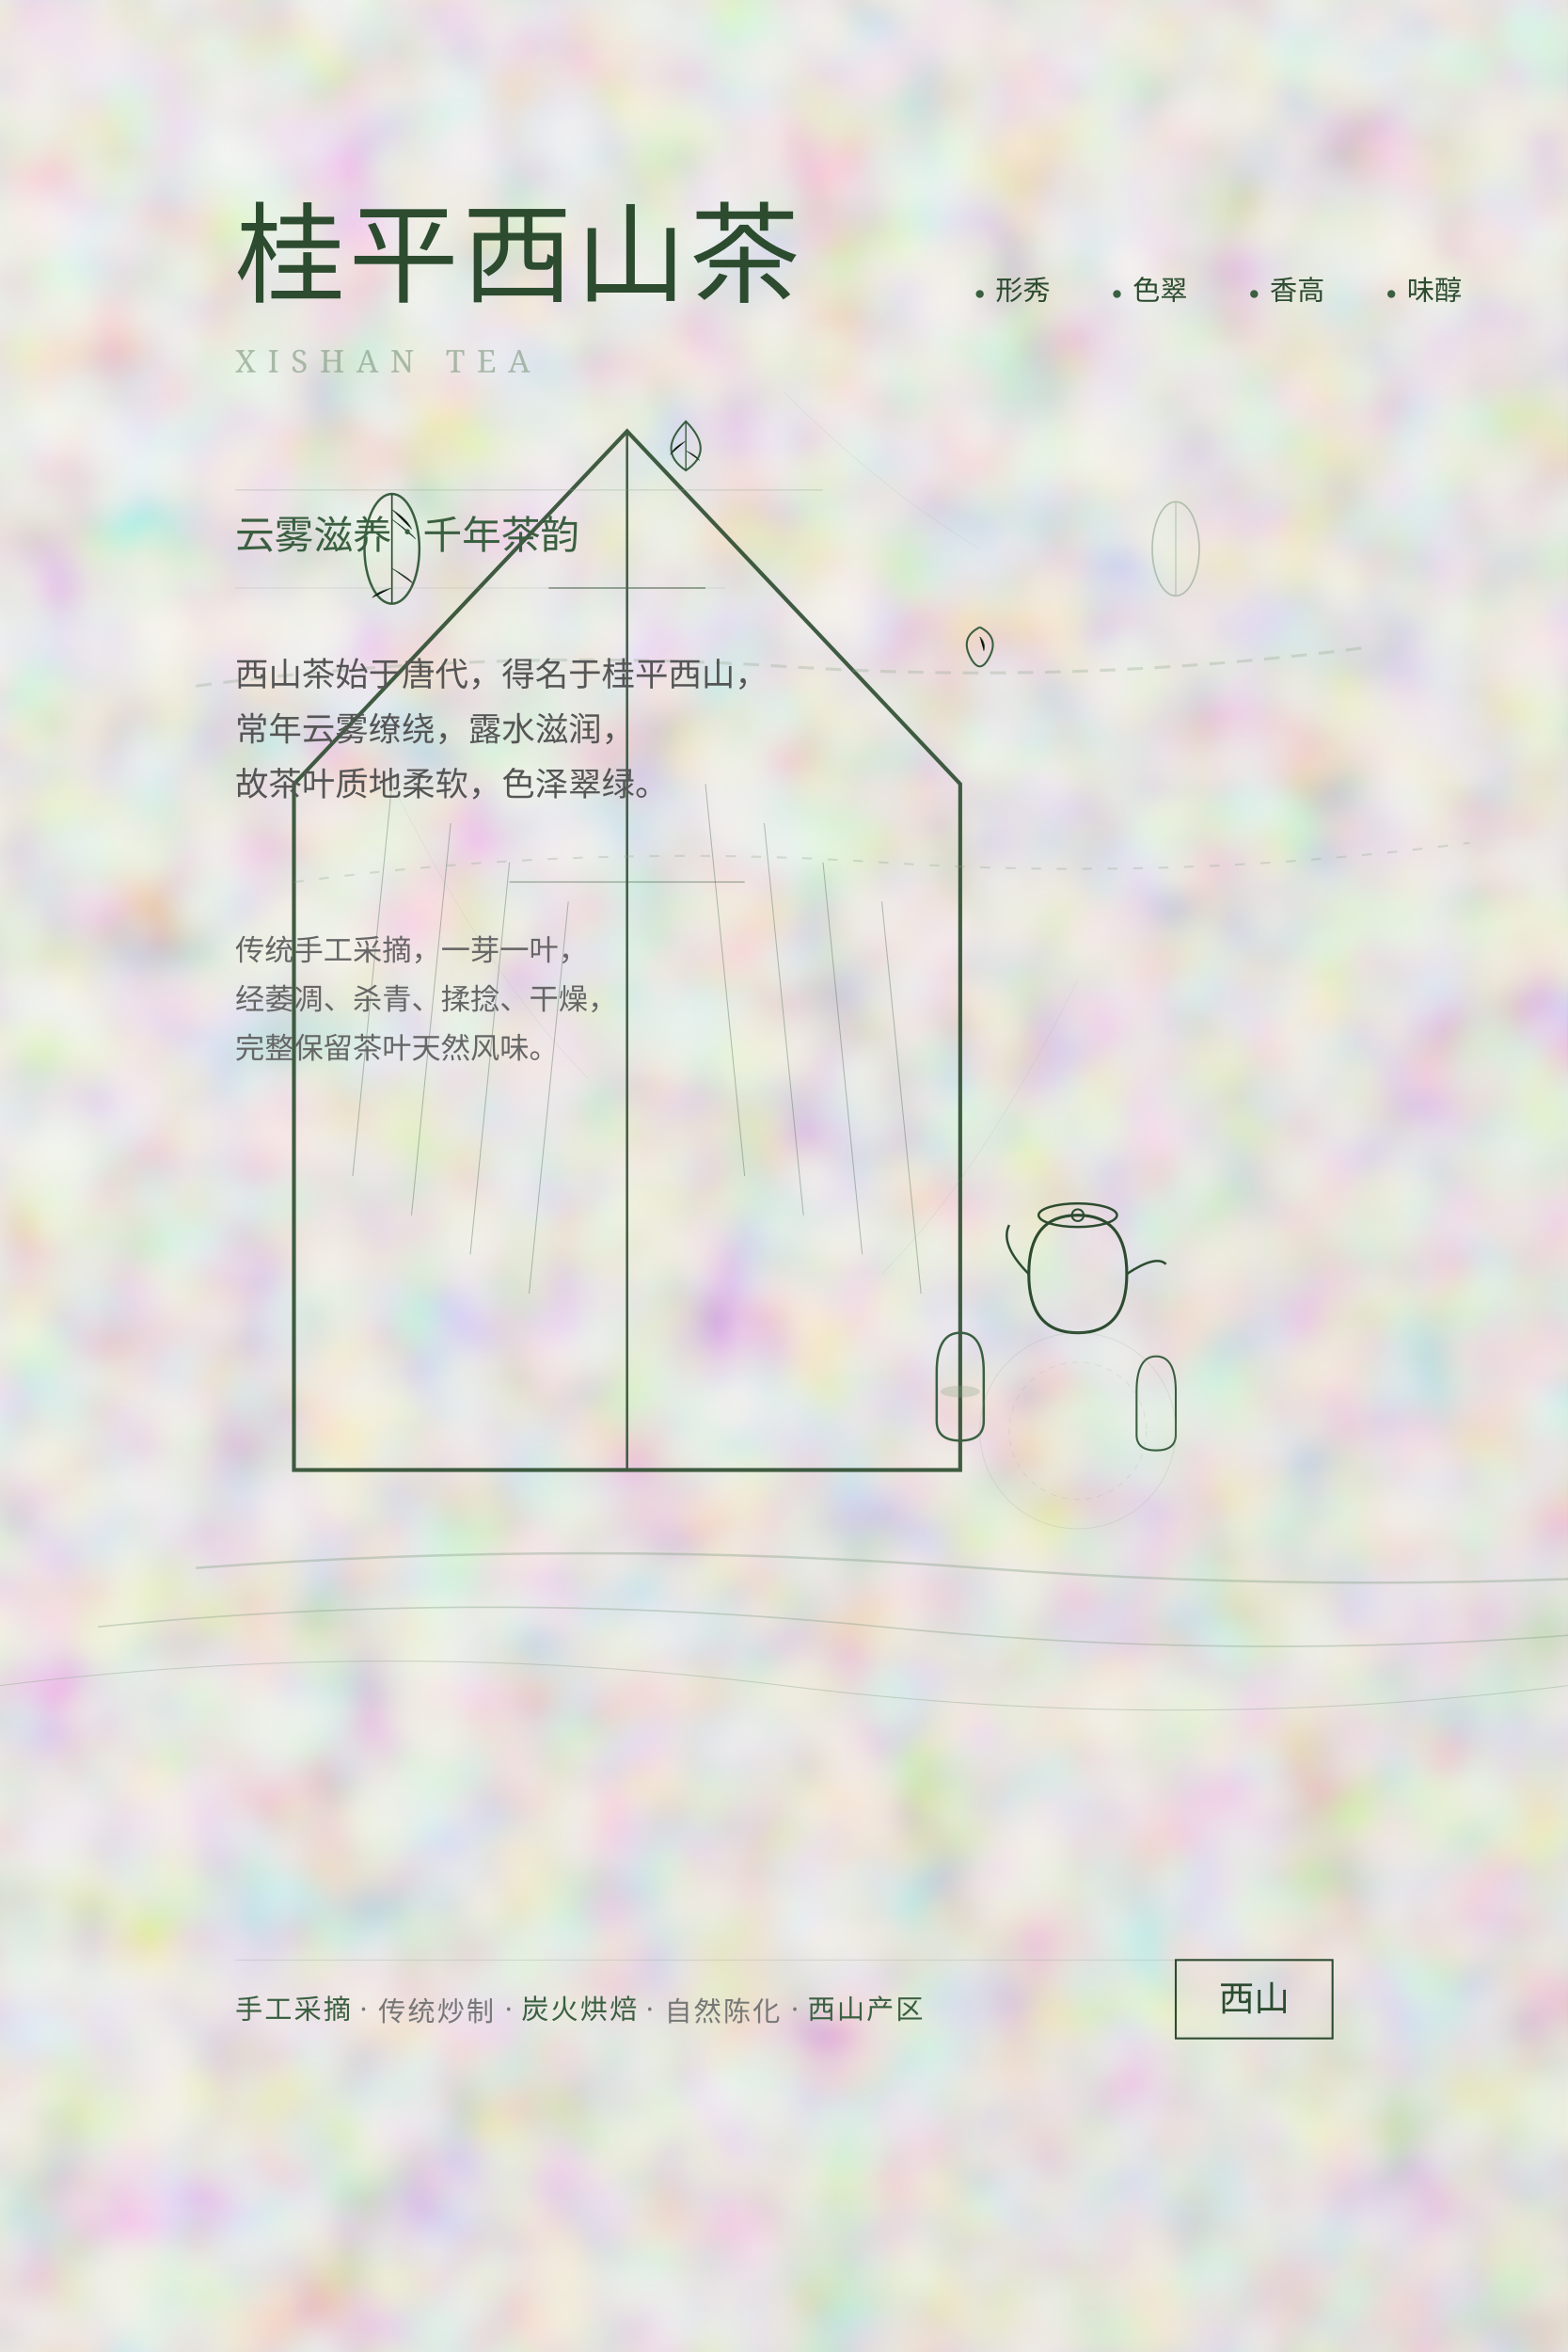
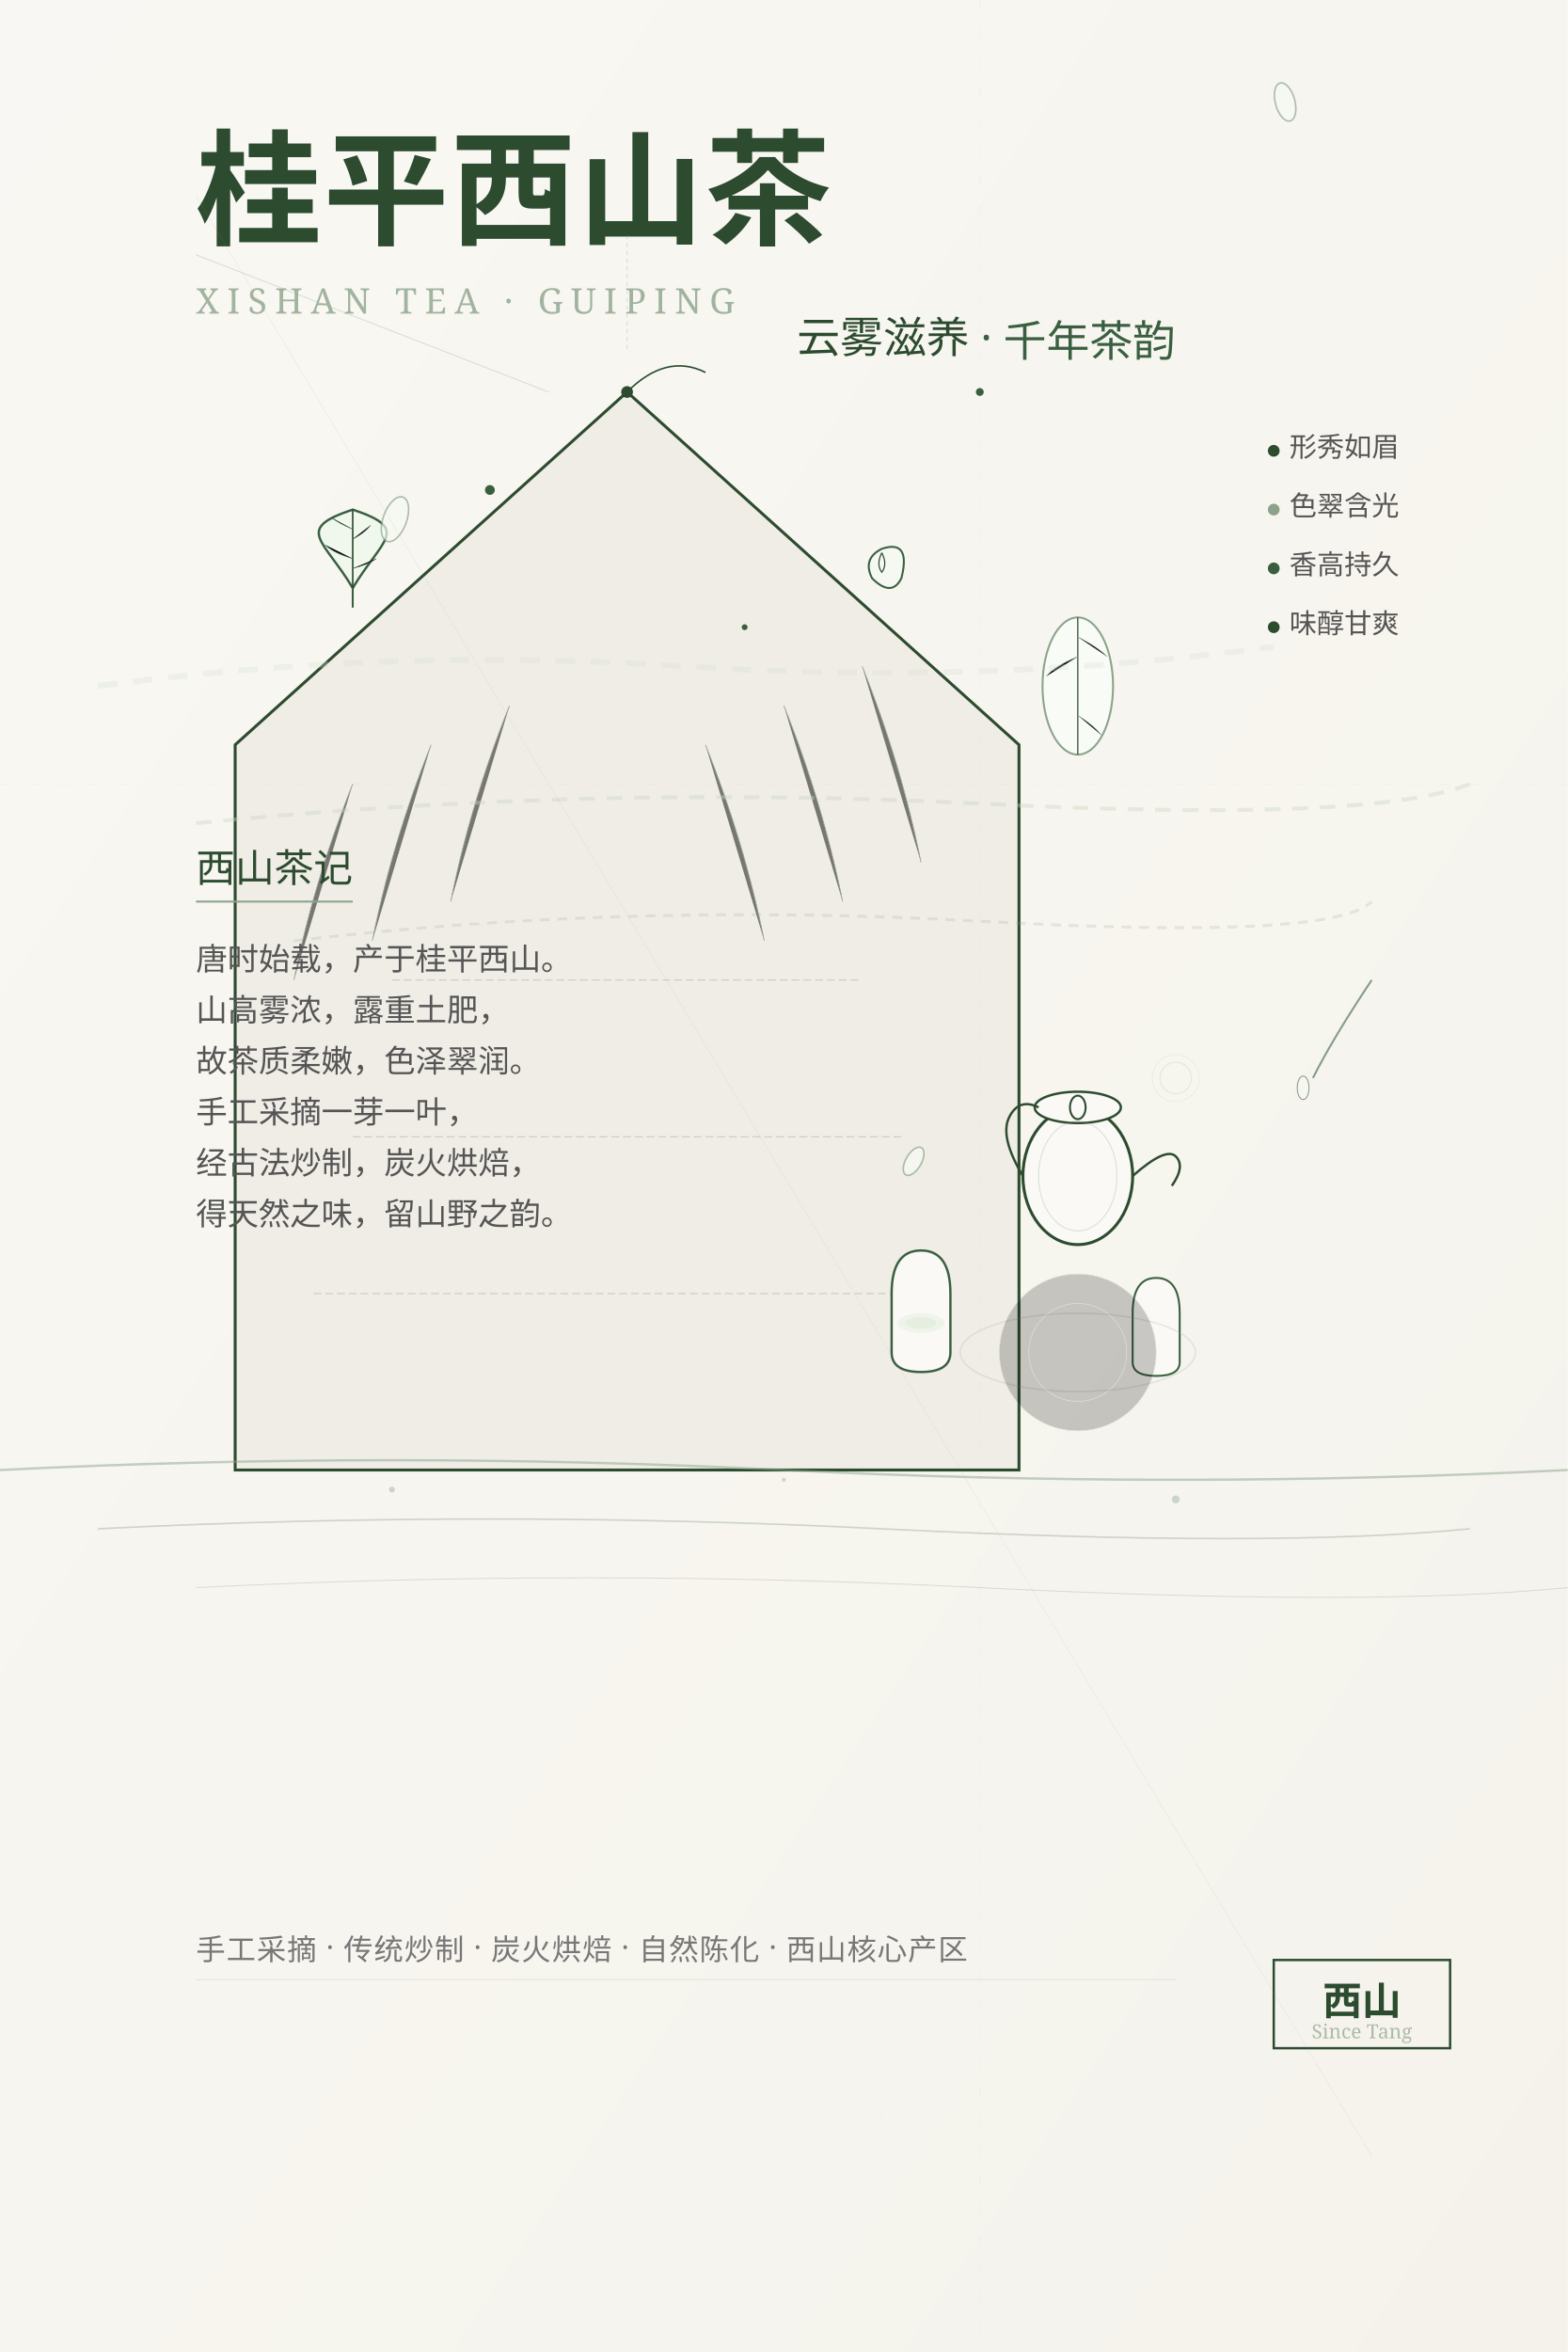
<svg xmlns="http://www.w3.org/2000/svg" width="800" height="1200" viewBox="0 0 800 1200">
  <defs>
-     <linearGradient id="bgGradient" x1="0%" y1="0%" x2="100%" y2="100%">
+     <linearGradient id="cleanBg" x1="0%" y1="0%" x2="100%" y2="100%">
      <stop offset="0%" stop-color="#F9F7F3" />
-       <stop offset="100%" stop-color="#F0EDE6" />
+       <stop offset="100%" stop-color="#F3F0E9" />
    </linearGradient>
-     <filter id="subtleTexture">
-       <feTurbulence type="fractalNoise" baseFrequency="0.02" numOctaves="2" result="noise" />
-       <feColorMatrix type="saturate" values="0" />
-       <feBlend in="SourceGraphic" in2="noise" mode="soft-light" opacity="0.1" />
-     </filter>
+     <pattern id="subtleGrain" width="100" height="100" patternUnits="userSpaceOnUse">
+       <rect width="100" height="100" fill="#F9F7F3" />
+       <circle cx="30" cy="30" r="1" fill="#E8E5DE" opacity="0.1" />
+       <circle cx="70" cy="60" r="0.8" fill="#E8E5DE" opacity="0.1" />
+       <circle cx="50" cy="80" r="1.2" fill="#E8E5DE" opacity="0.1" />
+     </pattern>
  </defs>
-   <rect width="800" height="1200" fill="url(#bgGradient)" filter="url(#subtleTexture)" />
-   <g id="detailed-mountains" opacity="0.9">
-     <path d="M150,400 L320,220 L490,400 L490,750 L150,750 Z" fill="none" stroke="#2C4B2F" stroke-width="2" />
-     <g stroke="#3A5F40" stroke-width="0.5" opacity="0.4">
-       <line x1="200" y1="400" x2="180" y2="600" />
-       <line x1="230" y1="420" x2="210" y2="620" />
-       <line x1="260" y1="440" x2="240" y2="640" />
-       <line x1="290" y1="460" x2="270" y2="660" />
-       <line x1="360" y1="400" x2="380" y2="600" />
-       <line x1="390" y1="420" x2="410" y2="620" />
-       <line x1="420" y1="440" x2="440" y2="640" />
-       <line x1="450" y1="460" x2="470" y2="660" />
+   <rect width="800" height="1200" fill="url(#cleanBg)" />
+   <rect width="800" height="1200" fill="url(#subtleGrain)" opacity="0.3" />
+   <g id="refined-mountain">
+     <path d="M120,380 L320,200 L520,380 L520,750 L120,750 Z" fill="#F0EDE6" stroke="#2C4B2F" stroke-width="1.5" />
+     <g stroke="#3A5F40" stroke-width="0.4" opacity="0.5">
+       <path d="M180,400 Q160,450 150,500" />
+       <path d="M220,380 Q200,430 190,480" />
+       <path d="M260,360 Q240,410 230,460" />
+       <path d="M360,380 Q380,430 390,480" />
+       <path d="M400,360 Q420,410 430,460" />
+       <path d="M440,340 Q460,390 470,440" />
    </g>
-     <path d="M320,220 L320,750" stroke="#2C4B2F" stroke-width="1.2" stroke-dasharray="1,0" />
-     <path d="M280,300 L360,300" stroke="#2C4B2F" stroke-width="0.8" opacity="0.6" />
-     <path d="M260,450 L380,450" stroke="#2C4B2F" stroke-width="0.6" opacity="0.5" />
+     <g stroke="#8CA38B" stroke-width="0.6" opacity="0.4">
+       <path d="M200,500 L440,500" stroke-dasharray="4,2" />
+       <path d="M180,580 L460,580" stroke-dasharray="4,2" />
+       <path d="M160,660 L480,660" stroke-dasharray="4,2" />
+     </g>
+     <circle cx="320" cy="200" r="3" fill="#2C4B2F" />
+     <path d="M320,200 Q340,180 360,190" stroke="#2C4B2F" stroke-width="0.8" fill="none" />
  </g>
-   <g id="detailed-tea-leaves">
-     <g transform="translate(200, 280)">
-       <ellipse cx="0" cy="0" rx="14" ry="28" fill="none" stroke="#3A5F40" stroke-width="1.2" />
-       <line x1="0" y1="-28" x2="0" y2="28" stroke="#2C4B2F" stroke-width="0.8" />
-       <path d="M0,-20 Q8,-15 10,-10" stroke="#3A5F40" stroke-width="0.4" />
-       <path d="M0,-15 Q10,-8 12,-5" stroke="#3A5F40" stroke-width="0.4" />
-       <path d="M0,10 Q9,15 11,18" stroke="#3A5F40" stroke-width="0.4" />
-       <path d="M0,20 Q-8,22 -10,25" stroke="#3A5F40" stroke-width="0.4" />
+   <g id="detailed-tea-collection">
+     <g transform="translate(180, 300)">
+       <path d="M0,0 C15,-25 30,-30 0,-40 C-30,-30 -15,-25 0,0 Z" fill="#F0F7ED" stroke="#3A5F40" stroke-width="1.2" />
+       <line x1="0" y1="0" x2="0" y2="-40" stroke="#2C4B2F" stroke-width="0.8" />
+       <g stroke="#3A5F40" stroke-width="0.3">
+         <path d="M0,-10 Q8,-12 12,-15" />
+         <path d="M0,-15 Q-10,-18 -14,-22" />
+         <path d="M0,-25 Q6,-28 9,-32" />
+         <path d="M0,-30 Q-7,-33 -11,-36" />
+       </g>
+       <line x1="0" y1="0" x2="0" y2="10" stroke="#3A5F40" stroke-width="1" />
    </g>
-     <g transform="translate(350, 240)">
-       <path d="M0,0 Q15,-10 0,-25 Q-15,-10 0,0 Z" fill="none" stroke="#3A5F40" stroke-width="1" />
-       <line x1="0" y1="0" x2="0" y2="-25" stroke="#2C4B2F" stroke-width="0.6" />
-       <path d="M0,-10 Q5,-8 7,-5" stroke="#3A5F40" stroke-width="0.3" />
-       <path d="M0,-15 Q-6,-12 -8,-8" stroke="#3A5F40" stroke-width="0.3" />
+     <g transform="translate(450, 280)">
+       <path d="M0,0 Q15,-5 10,15 Q5,25 -5,15 Q-10,5 0,0" fill="#F5F9F2" stroke="#3A5F40" stroke-width="1" />
+       <path d="M0,2 Q3,8 0,12 Q-3,8 0,2" fill="none" stroke="#2C4B2F" stroke-width="0.6" />
    </g>
-     <g transform="translate(500, 320)">
-       <path d="M0,0 Q10,5 5,15 Q0,25 -5,15 Q-10,5 0,0" fill="none" stroke="#3A5F40" stroke-width="1" />
-       <path d="M0,5 Q3,8 2,12" stroke="#2C4B2F" stroke-width="0.5" />
+     <g transform="translate(550, 350)">
+       <ellipse cx="0" cy="0" rx="18" ry="35" fill="#F8FBF6" stroke="#8CA38B" stroke-width="1" />
+       <line x1="0" y1="-35" x2="0" y2="35" stroke="#2C4B2F" stroke-width="0.6" />
+       <path d="M0,-25 Q10,-20 15,-15" stroke="#8CA38B" stroke-width="0.3" />
+       <path d="M0,-15 Q-12,-10 -16,-5" stroke="#8CA38B" stroke-width="0.3" />
+       <path d="M0,15 Q8,20 12,25" stroke="#8CA38B" stroke-width="0.3" />
    </g>
-     <g transform="translate(600, 280)" opacity="0.6">
-       <ellipse cx="0" cy="0" rx="12" ry="24" fill="none" stroke="#8CA38B" stroke-width="0.8" />
-       <line x1="0" y1="-24" x2="0" y2="24" stroke="#8CA38B" stroke-width="0.5" />
+     <g opacity="0.7">
+       <ellipse cx="280" cy="180" rx="6" ry="12" fill="#F5F9F2" stroke="#8CA38B" stroke-width="0.8" transform="rotate(20)" />
+       <ellipse cx="620" cy="220" rx="5" ry="10" fill="#F5F9F2" stroke="#8CA38B" stroke-width="0.8" transform="rotate(-15)" />
+       <ellipse cx="700" cy="280" rx="4" ry="8" fill="#F5F9F2" stroke="#8CA38B" stroke-width="0.8" transform="rotate(30)" />
+     </g>
+     <circle cx="250" cy="250" r="2.5" fill="#3A5F40" />
+     <circle cx="500" cy="200" r="2" fill="#3A5F40" />
+     <circle cx="380" cy="320" r="1.5" fill="#3A5F40" />
+   </g>
+   <g id="refined-tea-set" transform="translate(550, 600)">
+     <g>
+       <ellipse cx="0" cy="0" rx="28" ry="35" fill="#FAF9F5" stroke="#2C4B2F" stroke-width="1.5" />
+       <ellipse cx="0" cy="-35" rx="22" ry="8" fill="#FAF9F5" stroke="#2C4B2F" stroke-width="1.2" />
+       <ellipse cx="0" cy="-35" rx="4" ry="6" fill="none" stroke="#2C4B2F" stroke-width="1" />
+       <path d="M28,0 Q45,-15 50,-10 Q55,-5 48,5" fill="none" stroke="#2C4B2F" stroke-width="1.2" />
+       <path d="M-28,0 Q-40,-20 -35,-30 Q-30,-40 -20,-35" fill="none" stroke="#2C4B2F" stroke-width="1.2" />
+       <ellipse cx="0" cy="0" rx="20" ry="28" fill="none" stroke="#8CA38B" stroke-width="0.5" opacity="0.3" />
+     </g>
+     <g transform="translate(-80, 60)">
+       <path d="M-15,0 Q-15,-22 0,-22 Q15,-22 15,0 L15,30 Q15,40 0,40 Q-15,40 -15,30 Z" fill="#FAF9F5" stroke="#3A5F40" stroke-width="1.2" />
+       <ellipse cx="0" cy="15" rx="12" ry="5" fill="#E8F0E5" opacity="0.6" />
+       <ellipse cx="0" cy="15" rx="8" ry="3" fill="#D8E6D0" opacity="0.4" />
+     </g>
+     <g transform="translate(40, 70)">
+       <path d="M-12,0 Q-12,-18 0,-18 Q12,-18 12,0 L12,25 Q12,32 0,32 Q-12,32 -12,25 Z" fill="#FAF9F5" stroke="#3A5F40" stroke-width="1" />
+     </g>
+     <ellipse cx="0" cy="90" rx="60" ry="20" fill="none" stroke="#8CA38B" stroke-width="0.8" opacity="0.2" />
+     <g stroke="#8CA38B" stroke-width="0.3" opacity="0.2">
+       <circle cx="0" cy="90" r="40" />
+       <circle cx="0" cy="90" r="25" />
    </g>
  </g>
-   <g id="detailed-tea-set" transform="translate(550, 650)">
-     <g>
-       <path d="M-25,0 Q-25,-30 0,-30 Q25,-30 25,0 Q25,30 0,30 Q-25,30 -25,0" fill="none" stroke="#2C4B2F" stroke-width="1.5" />
-       <ellipse cx="0" cy="-30" rx="20" ry="6" fill="none" stroke="#2C4B2F" stroke-width="1.2" />
-       <path d="M25,0 Q40,-10 45,-5" fill="none" stroke="#2C4B2F" stroke-width="1.2" />
-       <path d="M-25,0 Q-40,-15 -35,-25" fill="none" stroke="#2C4B2F" stroke-width="1.2" />
-       <circle cx="0" cy="-30" r="3" fill="none" stroke="#2C4B2F" stroke-width="1" />
-     </g>
-     <g transform="translate(-60, 50)">
-       <path d="M-12,0 Q-12,-20 0,-20 Q12,-20 12,0 L12,25 Q12,35 0,35 Q-12,35 -12,25 Z" fill="none" stroke="#3A5F40" stroke-width="1.2" />
-       <ellipse cx="0" cy="10" rx="10" ry="3" fill="#8CA38B" opacity="0.3" />
-     </g>
-     <g transform="translate(40, 60)">
-       <path d="M-10,0 Q-10,-18 0,-18 Q10,-18 10,0 L10,22 Q10,30 0,30 Q-10,30 -10,22 Z" fill="none" stroke="#3A5F40" stroke-width="1" />
-     </g>
-     <g opacity="0.2">
-       <circle cx="0" cy="80" r="50" fill="none" stroke="#8CA38B" stroke-width="0.5" />
-       <circle cx="0" cy="80" r="35" fill="none" stroke="#8CA38B" stroke-width="0.5" stroke-dasharray="3,3" />
+   <g id="layered-clouds">
+     <path d="M50,350 Q200,330 350,340 Q500,350 650,330" fill="none" stroke="#D5E0D0" stroke-width="3" opacity="0.3" stroke-dasharray="10,8" />
+     <path d="M100,420 Q300,400 500,410 Q700,420 750,400" fill="none" stroke="#C8D6C1" stroke-width="2" opacity="0.4" stroke-dasharray="8,6" />
+     <path d="M150,480 Q320,460 500,470 Q680,480 700,460" fill="none" stroke="#8CA38B" stroke-width="1.5" opacity="0.2" stroke-dasharray="5,4" />
+   </g>
+   <g id="water-details" transform="translate(0, 750)">
+     <path d="M0,0 Q200,-10 400,0 Q600,10 800,0" fill="none" stroke="#8CA38B" stroke-width="1.2" opacity="0.5" />
+     <path d="M50,30 Q250,20 450,30 Q650,40 750,30" fill="none" stroke="#8CA38B" stroke-width="0.8" opacity="0.4" />
+     <path d="M100,60 Q300,50 500,60 Q700,70 800,60" fill="none" stroke="#8CA38B" stroke-width="0.5" opacity="0.3" />
+     <g opacity="0.4">
+       <circle cx="200" cy="10" r="1.5" fill="#8CA38B" />
+       <circle cx="400" cy="5" r="1" fill="#8CA38B" />
+       <circle cx="600" cy="15" r="2" fill="#8CA38B" />
    </g>
  </g>
-   <g id="detailed-clouds" opacity="0.3">
-     <path d="M100,350 Q250,330 400,340 Q550,350 700,330" fill="none" stroke="#8CA38B" stroke-width="1.5" stroke-dasharray="8,6" />
-     <path d="M150,450 Q300,430 450,440 Q600,450 750,430" fill="none" stroke="#8CA38B" stroke-width="1" stroke-dasharray="5,8" />
+   <g id="floating-elements" opacity="0.6">
+     <g transform="translate(700, 500)">
+       <path d="M0,0 Q-20,30 -30,50" stroke="#3A5F40" stroke-width="1" fill="none" />
+       <ellipse cx="-35" cy="55" rx="3" ry="6" fill="#F5F9F2" stroke="#3A5F40" stroke-width="0.5" />
+     </g>
+     <g transform="translate(600, 550)" opacity="0.3">
+       <circle cx="0" cy="0" r="8" fill="none" stroke="#8CA38B" stroke-width="0.5" />
+       <circle cx="0" cy="0" r="12" fill="none" stroke="#8CA38B" stroke-width="0.3" />
+     </g>
  </g>
-   <g id="detailed-water" transform="translate(0, 800)" opacity="0.4">
-     <path d="M100,0 Q300,-15 500,0 Q700,15 900,0" fill="none" stroke="#8CA38B" stroke-width="1.2" />
-     <path d="M50,30 Q250,10 450,30 Q650,50 850,30" fill="none" stroke="#8CA38B" stroke-width="0.8" />
-     <path d="M0,60 Q200,35 400,60 Q600,85 800,60" fill="none" stroke="#8CA38B" stroke-width="0.5" />
-   </g>
-   <g id="refined-typography">
-     <text x="120" y="150" font-family="'Noto Serif SC', serif" font-size="56" font-weight="300" fill="#2C4B2F" letter-spacing="2">
+   <g id="considered-typography">
+     <text x="100" y="120" font-family="'Noto Serif SC', serif" font-size="64" font-weight="600" fill="#2C4B2F" letter-spacing="1">
      桂平西山茶
    </text>
-     <text x="120" y="190" font-family="'Playfair Display', serif" font-size="16" fill="#8CA38B" letter-spacing="6" opacity="0.7">
-       XISHAN TEA
+     <text x="100" y="160" font-family="'Georgia', serif" font-size="18" fill="#8CA38B" letter-spacing="4" opacity="0.8">
+       XISHAN TEA · GUIPING
    </text>
-     <g transform="translate(120, 250)">
-       <line x1="0" y1="0" x2="300" y2="0" stroke="#8CA38B" stroke-width="0.5" opacity="0.4" />
-       <text x="0" y="30" font-family="'Noto Sans SC', sans-serif" font-size="20" fill="#3A5F40" font-weight="300">
-         云雾滋养 · 千年茶韵
+     <g opacity="0.3">
+       <line x1="100" y1="130" x2="280" y2="200" stroke="#8CA38B" stroke-width="0.5" />
+       <line x1="320" y1="120" x2="320" y2="180" stroke="#8CA38B" stroke-width="0.5" stroke-dasharray="2,2" />
+     </g>
+     <text x="600" y="180" font-family="'Noto Sans SC', sans-serif" font-size="22" fill="#3A5F40" text-anchor="end" font-weight="500">
+       <tspan fill="#2C4B2F">云雾滋养</tspan> · 千年茶韵
+     </text>
+     <g id="feature-tags">
+       <g transform="translate(650, 230)">
+         <circle cx="0" cy="0" r="3" fill="#2C4B2F" />
+         <text x="8" y="3" font-family="'Noto Sans SC', sans-serif" font-size="14" fill="#555">形秀如眉</text>
+       </g>
+       <g transform="translate(650, 260)">
+         <circle cx="0" cy="0" r="3" fill="#8CA38B" />
+         <text x="8" y="3" font-family="'Noto Sans SC', sans-serif" font-size="14" fill="#555">色翠含光</text>
+       </g>
+       <g transform="translate(650, 290)">
+         <circle cx="0" cy="0" r="3" fill="#3A5F40" />
+         <text x="8" y="3" font-family="'Noto Sans SC', sans-serif" font-size="14" fill="#555">香高持久</text>
+       </g>
+       <g transform="translate(650, 320)">
+         <circle cx="0" cy="0" r="3" fill="#2C4B2F" />
+         <text x="8" y="3" font-family="'Noto Sans SC', sans-serif" font-size="14" fill="#555">味醇甘爽</text>
+       </g>
+     </g>
+     <g transform="translate(100, 450)">
+       <text x="0" y="0" font-family="'Noto Serif SC', serif" font-size="20" fill="#2C4B2F" font-weight="500">
+         西山茶记
      </text>
-       <line x1="0" y1="50" x2="250" y2="50" stroke="#8CA38B" stroke-width="0.3" opacity="0.4" />
-     </g>
-     <g transform="translate(120, 350)">
-       <text x="0" y="0" font-family="'Noto Serif SC', serif" font-size="17" fill="#555" line-height="1.8" font-weight="300">
-         <tspan x="0" dy="0">西山茶始于唐代，得名于桂平西山，</tspan>
-         <tspan x="0" dy="28">常年云雾缭绕，露水滋润，</tspan>
-         <tspan x="0" dy="28">故茶叶质地柔软，色泽翠绿。</tspan>
-       </text>
-       <text x="0" y="140" font-family="'Noto Serif SC', serif" font-size="15" fill="#666" line-height="1.8" font-weight="300">
-         <tspan x="0" dy="0">传统手工采摘，一芽一叶，</tspan>
-         <tspan x="0" dy="25">经萎凋、杀青、揉捻、干燥，</tspan>
-         <tspan x="0" dy="25">完整保留茶叶天然风味。</tspan>
+       <line x1="0" y1="10" x2="80" y2="10" stroke="#8CA38B" stroke-width="1" />
+       <text x="0" y="45" font-family="'Noto Serif SC', serif" font-size="16" fill="#555" line-height="1.8">
+         <tspan x="0" dy="0">唐时始载，产于桂平西山。</tspan>
+         <tspan x="0" dy="26">山高雾浓，露重土肥，</tspan>
+         <tspan x="0" dy="26">故茶质柔嫩，色泽翠润。</tspan>
+         <tspan x="0" dy="26">手工采摘一芽一叶，</tspan>
+         <tspan x="0" dy="26">经古法炒制，炭火烘焙，</tspan>
+         <tspan x="0" dy="26">得天然之味，留山野之韵。</tspan>
      </text>
    </g>
-     <g transform="translate(500, 150)">
-       <circle cx="0" cy="0" r="2" fill="#3A5F40" />
-       <text x="8" y="3" font-family="'Noto Sans SC', sans-serif" font-size="14" fill="#2C4B2F" font-weight="300">形秀</text>
-       <circle cx="70" cy="0" r="2" fill="#3A5F40" />
-       <text x="78" y="3" font-family="'Noto Sans SC', sans-serif" font-size="14" fill="#2C4B2F" font-weight="300">色翠</text>
-       <circle cx="140" cy="0" r="2" fill="#3A5F40" />
-       <text x="148" y="3" font-family="'Noto Sans SC', sans-serif" font-size="14" fill="#2C4B2F" font-weight="300">香高</text>
-       <circle cx="210" cy="0" r="2" fill="#3A5F40" />
-       <text x="218" y="3" font-family="'Noto Sans SC', sans-serif" font-size="14" fill="#2C4B2F" font-weight="300">味醇</text>
+     <g transform="translate(100, 1000)">
+       <text x="0" y="0" font-family="'Noto Sans SC', sans-serif" font-size="15" fill="#777" letter-spacing="0.5">
+         手工采摘 · 传统炒制 · 炭火烘焙 · 自然陈化 · 西山核心产区
+       </text>
+       <line x1="0" y1="10" x2="500" y2="10" stroke="#E0E0E0" stroke-width="0.5" />
    </g>
-     <g transform="translate(120, 1000)">
-       <line x1="0" y1="0" x2="500" y2="0" stroke="#8CA38B" stroke-width="0.5" opacity="0.3" />
-       <text x="0" y="30" font-family="'Noto Sans SC', sans-serif" font-size="14" fill="#777" letter-spacing="1">
-         <tspan fill="#3A5F40">手工采摘</tspan> · 传统炒制 · 
-         <tspan fill="#3A5F40">炭火烘焙</tspan> · 自然陈化 · 
-         <tspan fill="#3A5F40">西山产区</tspan>
+     <g transform="translate(650, 1000)">
+       <rect x="0" y="0" width="90" height="45" fill="none" stroke="#2C4B2F" stroke-width="1.2" />
+       <text x="45" y="28" font-family="'Noto Serif SC', serif" font-size="20" fill="#2C4B2F" text-anchor="middle" font-weight="600">
+         西山
      </text>
-     </g>
-     <g transform="translate(600, 1000)">
-       <rect x="0" y="0" width="80" height="40" fill="none" stroke="#2C4B2F" stroke-width="1" />
-       <text x="40" y="26" font-family="'Noto Serif SC', serif" font-size="18" fill="#2C4B2F" text-anchor="middle" font-weight="400">
-         西山
+       <text x="45" y="40" font-family="'Georgia', serif" font-size="10" fill="#8CA38B" text-anchor="middle" opacity="0.7">
+         Since Tang
      </text>
    </g>
  </g>
-   <g id="connector-lines" opacity="0.2">
-     <path d="M400,200 Q450,250 500,280" stroke="#8CA38B" stroke-width="0.3" fill="none" />
-     <path d="M200,400 Q250,500 300,550" stroke="#8CA38B" stroke-width="0.3" fill="none" />
-     <path d="M550,500 Q500,600 450,650" stroke="#8CA38B" stroke-width="0.3" fill="none" />
+   <g id="visual-guides" opacity="0.1">
+     <line x1="100" y1="100" x2="700" y2="1100" stroke="#8CA38B" stroke-width="0.5" />
+     <line x1="500" y1="0" x2="500" y2="1200" stroke="#8CA38B" stroke-width="0.3" stroke-dasharray="5,10" />
+     <line x1="0" y1="400" x2="800" y2="400" stroke="#8CA38B" stroke-width="0.3" stroke-dasharray="5,10" />
  </g>
</svg>
